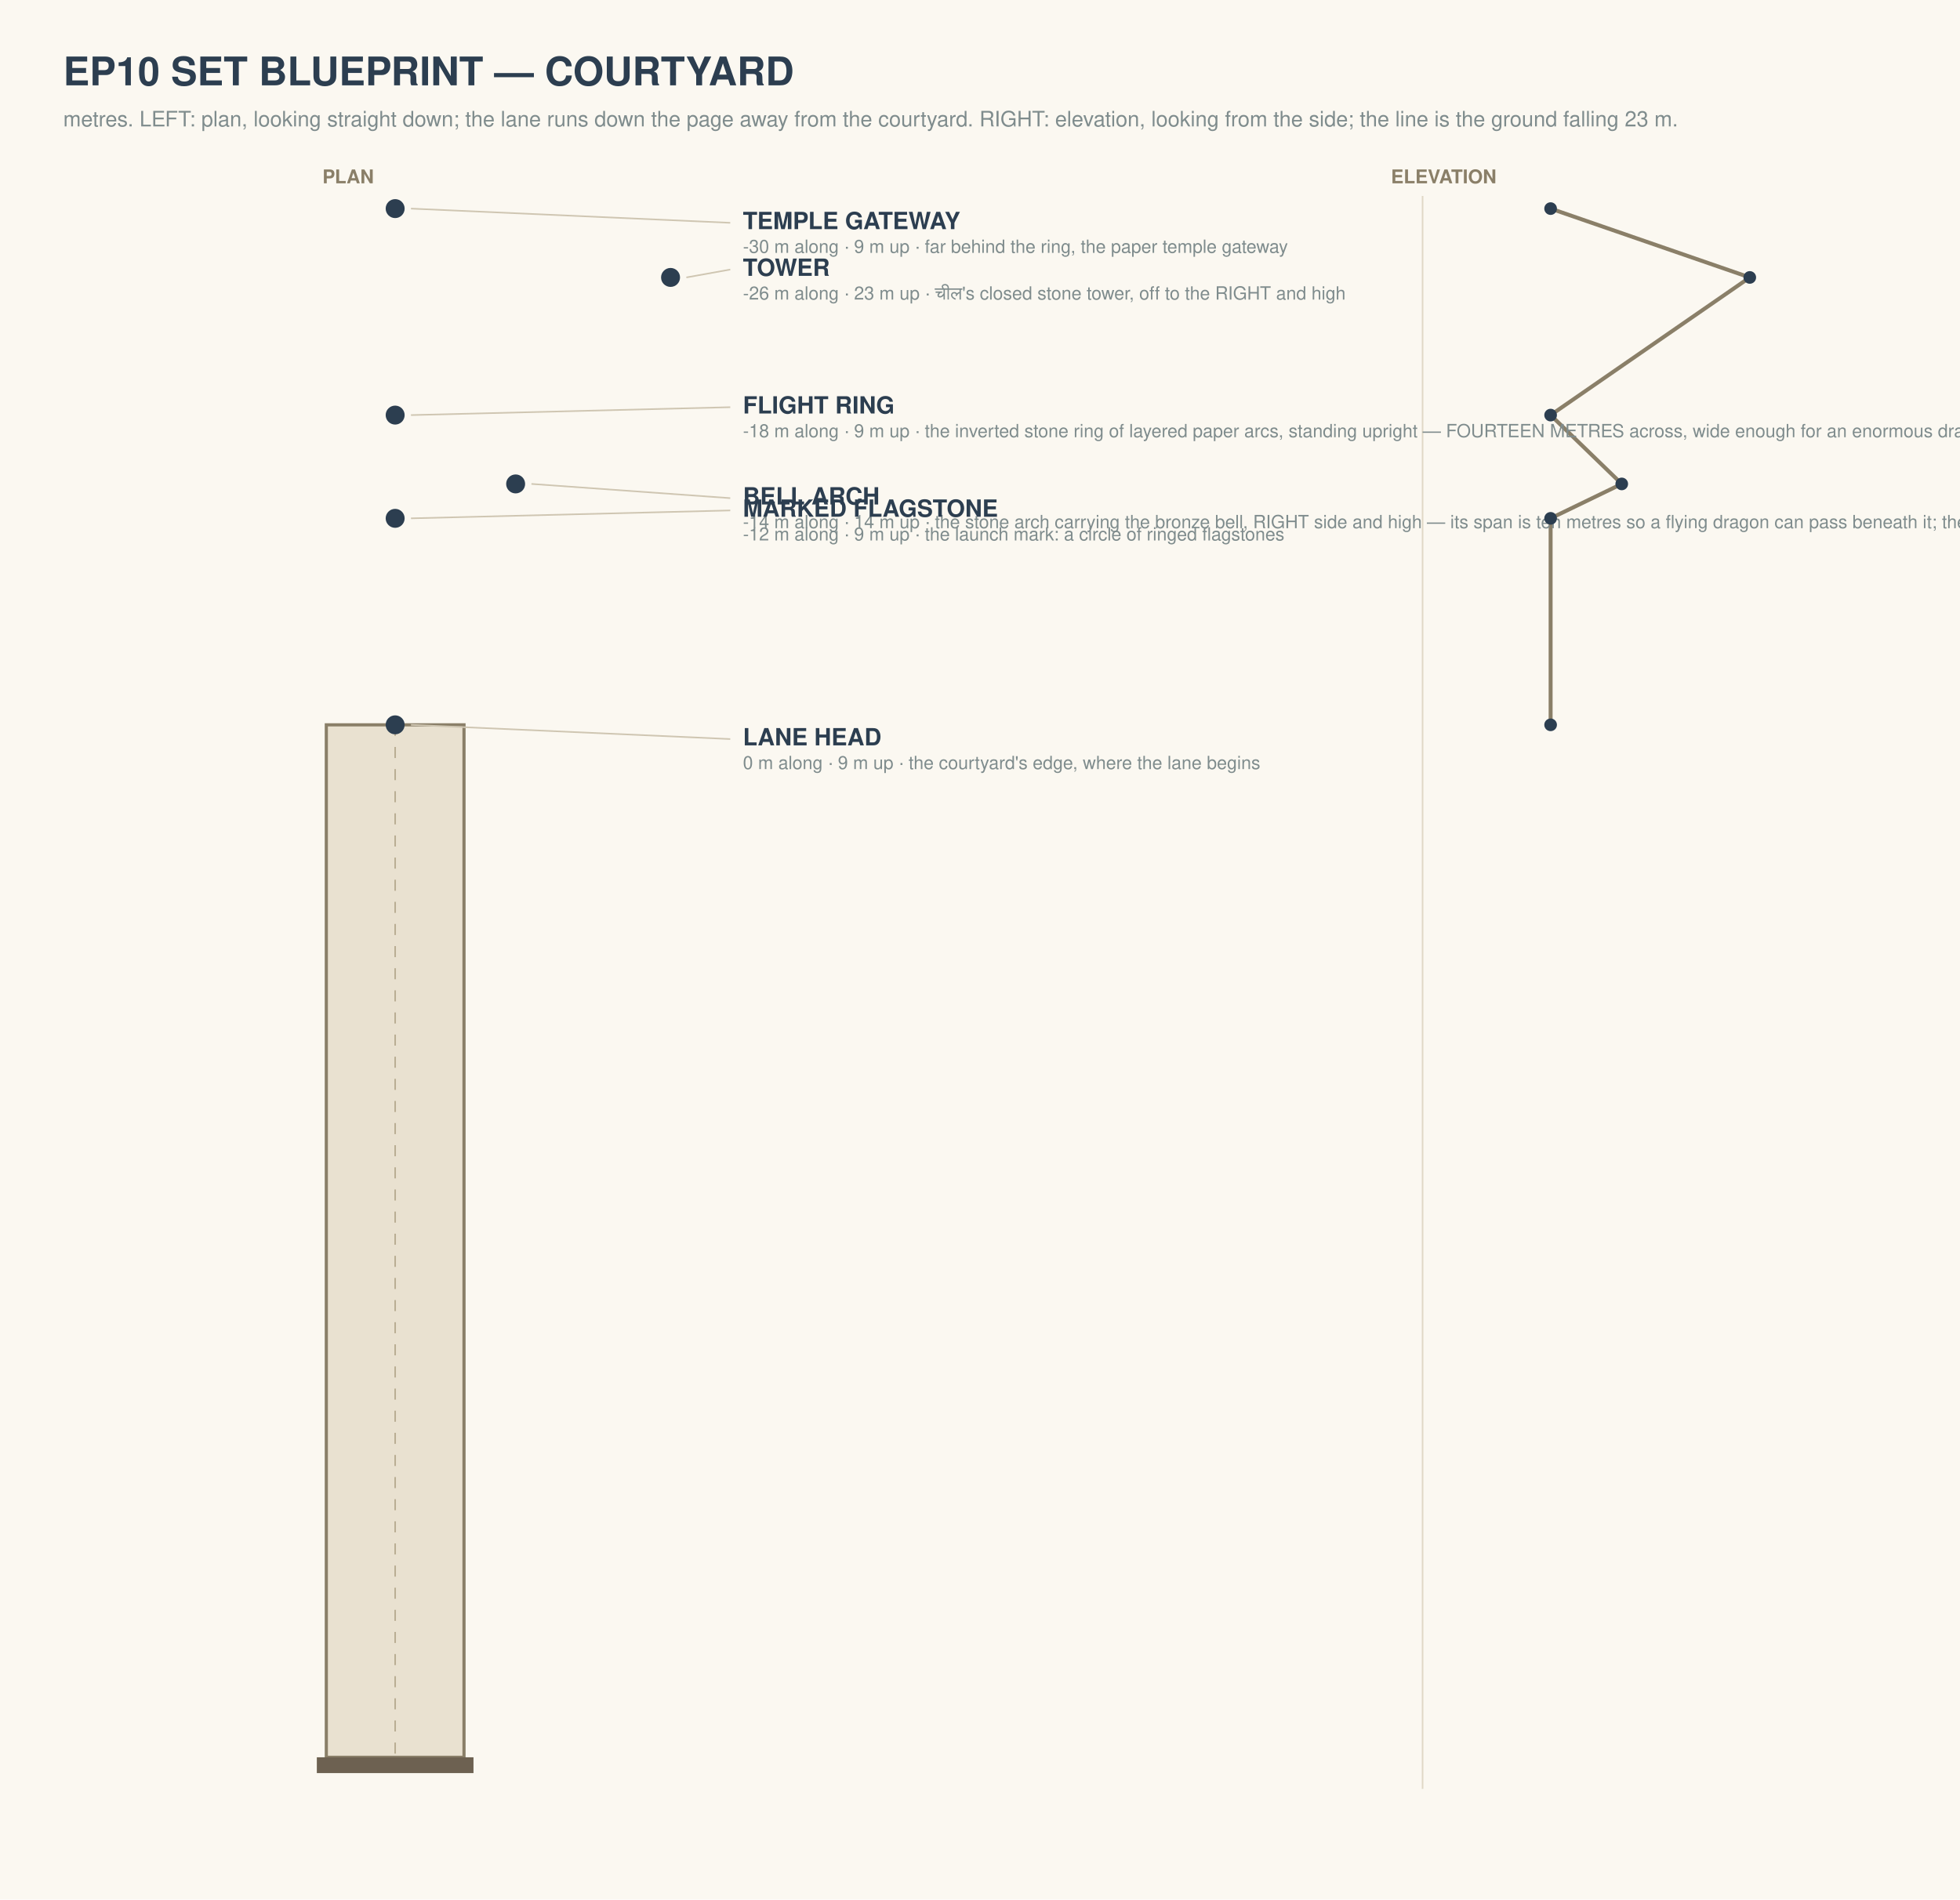
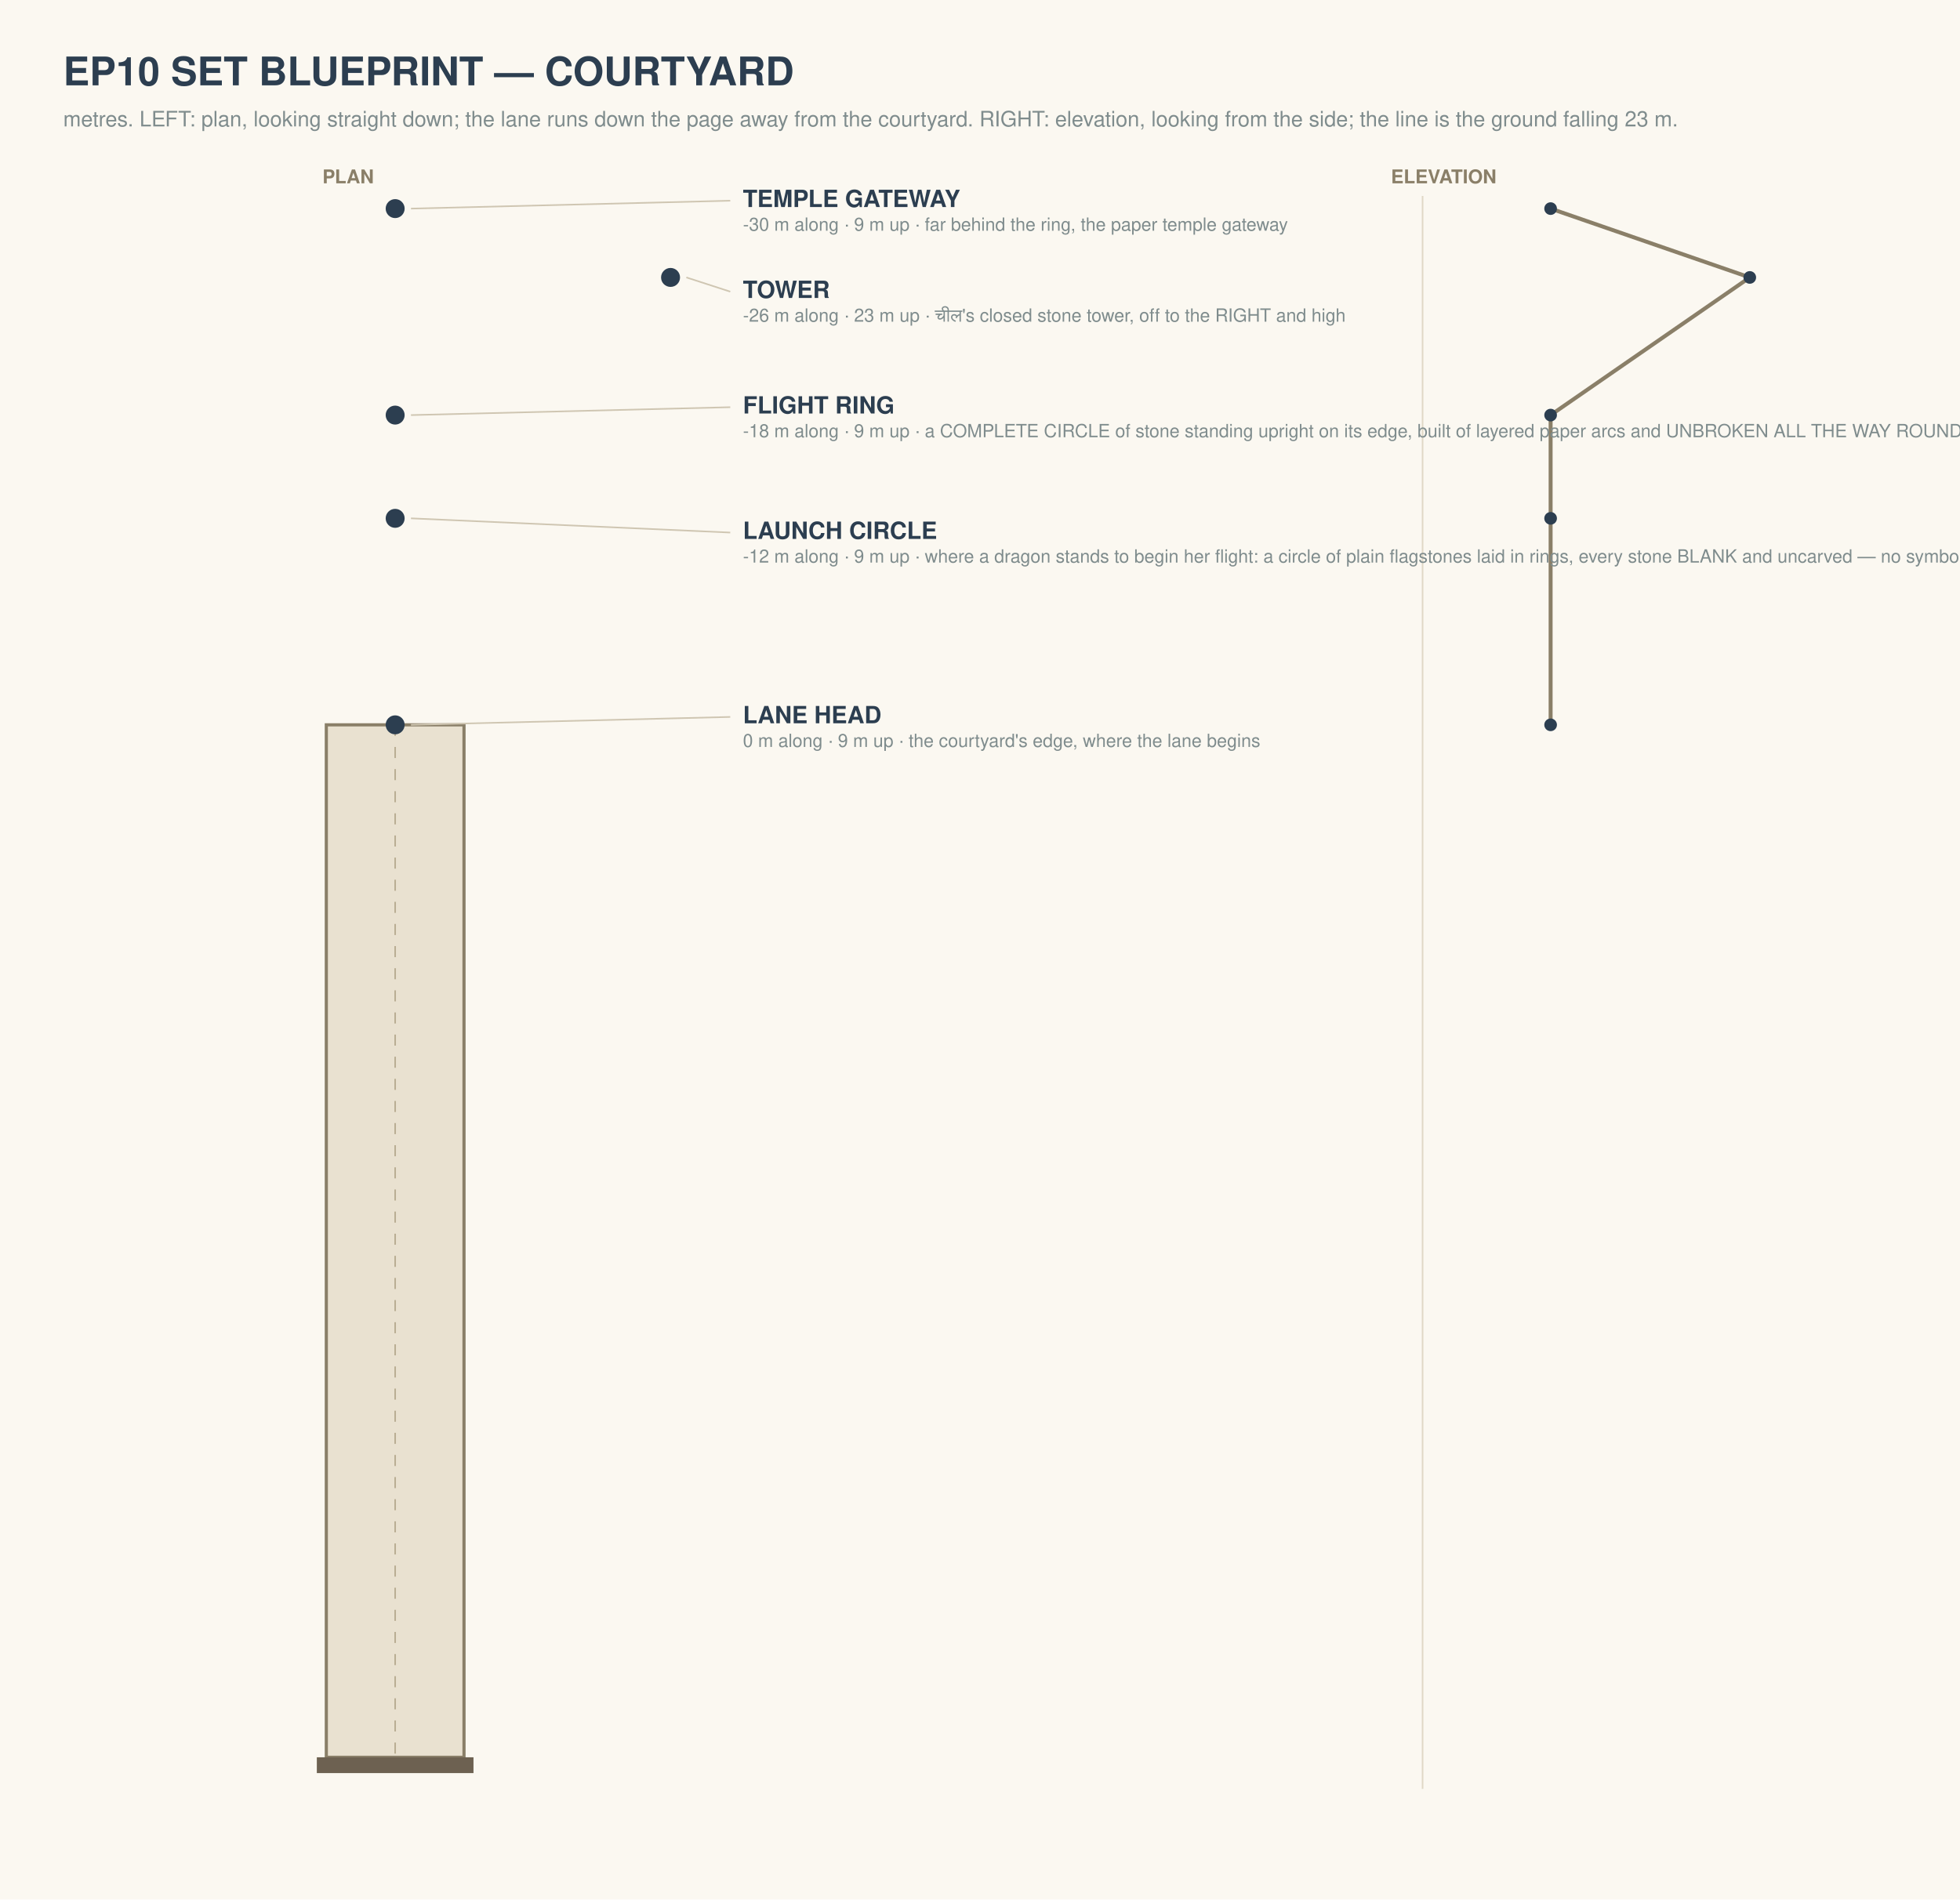
<svg xmlns="http://www.w3.org/2000/svg" width="1240" height="1202" viewBox="0 0 1240 1202">
  <rect width="100%" height="100%" fill="#fbf8f1" />
  <text x="40" y="54" font-family="Helvetica" font-size="25" font-weight="bold" fill="#2c3e50">EP10 SET BLUEPRINT — COURTYARD</text>
  <text x="40" y="80" font-family="Helvetica" font-size="13.5" fill="#7f8c8d">metres. LEFT: plan, looking straight down; the lane runs down the page away from the courtyard.  RIGHT: elevation, looking from the side; the line is the ground falling 23 m.</text>
  <text x="204" y="116" font-family="Helvetica" font-size="12" font-weight="bold" fill="#8a7f68">PLAN</text>
  <text x="880" y="116" font-family="Helvetica" font-size="12" font-weight="bold" fill="#8a7f68">ELEVATION</text>
  <line x1="900" y1="124" x2="900" y2="1132" stroke="#e0d8c6" stroke-width="1" />
  <rect x="206.444" y="458.667" width="87.111" height="653.333" fill="#e9e1d0" stroke="#8a7f68" stroke-width="2" />
  <line x1="250" y1="458.667" x2="250" y2="1112" stroke="#b9ad93" stroke-width="1" stroke-dasharray="7 7" />
  <rect x="200.444" y="1112" width="99.111" height="10" fill="#6d6151" />
-   <polyline points="981,132 1107,175.556 981,262.667 1026,306.222 981,328 981,458.667" fill="none" stroke="#8a7f68" stroke-width="2.5" />
+   <polyline points="981,132 1107,175.556 981,262.667 981,328 981,458.667" fill="none" stroke="#8a7f68" stroke-width="2.5" />
  <circle cx="250" cy="262.667" r="6" fill="#2c3e50" />
  <circle cx="981" cy="262.667" r="4" fill="#2c3e50" />
  <line x1="260" y1="262.667" x2="462" y2="257.667" stroke="#cfc6b2" stroke-width="1" />
  <text x="470" y="261.667" font-family="Helvetica" font-size="15" font-weight="bold" fill="#2c3e50">FLIGHT RING</text>
-   <text x="470" y="276.667" font-family="Helvetica" font-size="11.5" fill="#7f8c8d">-18 m along · 9 m up · the inverted stone ring of layered paper arcs, standing upright — FOURTEEN METRES across, wide enough for an enormous dragon to fly through with wings spread; never a human-sized hoop</text>
-   <circle cx="326.222" cy="306.222" r="6" fill="#2c3e50" />
-   <circle cx="1026" cy="306.222" r="4" fill="#2c3e50" />
-   <line x1="336.222" y1="306.222" x2="462" y2="315.222" stroke="#cfc6b2" stroke-width="1" />
-   <text x="470" y="319.222" font-family="Helvetica" font-size="15" font-weight="bold" fill="#2c3e50">BELL ARCH</text>
-   <text x="470" y="334.222" font-family="Helvetica" font-size="11.5" fill="#7f8c8d">-14 m along · 14 m up · the stone arch carrying the bronze bell, RIGHT side and high — its span is ten metres so a flying dragon can pass beneath it; the bell hangs at its crown and must be visible</text>
+   <text x="470" y="276.667" font-family="Helvetica" font-size="11.5" fill="#7f8c8d">-18 m along · 9 m up · a COMPLETE CIRCLE of stone standing upright on its edge, built of layered paper arcs and UNBROKEN ALL THE WAY ROUND, its lowest point meeting the courtyard flagstones — FOURTEEN METRES across, wide enough for an enormous dragon to fly through with wings spread; never a human-sized hoop, and never an arch, horseshoe or half-circle: the circle is closed. THE BRONZE BELL HANGS FROM THE INSIDE OF ITS CROWN on a short bronze hook, hanging down into the ring's opening — the bell is part of this ring and hangs from nothing else. THE BELL IS SMALL: about ONE METRE tall, a hand-bell against this fourteen-metre ring — an eagle must be able to lift it away in her talons, so it is never a great temple bell</text>
  <circle cx="250" cy="328" r="6" fill="#2c3e50" />
  <circle cx="981" cy="328" r="4" fill="#2c3e50" />
-   <line x1="260" y1="328" x2="462" y2="323" stroke="#cfc6b2" stroke-width="1" />
-   <text x="470" y="327" font-family="Helvetica" font-size="15" font-weight="bold" fill="#2c3e50">MARKED FLAGSTONE</text>
-   <text x="470" y="342" font-family="Helvetica" font-size="11.5" fill="#7f8c8d">-12 m along · 9 m up · the launch mark: a circle of ringed flagstones</text>
+   <line x1="260" y1="328" x2="462" y2="337" stroke="#cfc6b2" stroke-width="1" />
+   <text x="470" y="341" font-family="Helvetica" font-size="15" font-weight="bold" fill="#2c3e50">LAUNCH CIRCLE</text>
+   <text x="470" y="356" font-family="Helvetica" font-size="11.5" fill="#7f8c8d">-12 m along · 9 m up · where a dragon stands to begin her flight: a circle of plain flagstones laid in rings, every stone BLANK and uncarved — no symbols, no runes, no patterns cut into any of them</text>
  <circle cx="250" cy="132" r="6" fill="#2c3e50" />
  <circle cx="981" cy="132" r="4" fill="#2c3e50" />
-   <line x1="260" y1="132" x2="462" y2="141" stroke="#cfc6b2" stroke-width="1" />
-   <text x="470" y="145" font-family="Helvetica" font-size="15" font-weight="bold" fill="#2c3e50">TEMPLE GATEWAY</text>
-   <text x="470" y="160" font-family="Helvetica" font-size="11.5" fill="#7f8c8d">-30 m along · 9 m up · far behind the ring, the paper temple gateway</text>
+   <line x1="260" y1="132" x2="462" y2="127" stroke="#cfc6b2" stroke-width="1" />
+   <text x="470" y="131" font-family="Helvetica" font-size="15" font-weight="bold" fill="#2c3e50">TEMPLE GATEWAY</text>
+   <text x="470" y="146" font-family="Helvetica" font-size="11.5" fill="#7f8c8d">-30 m along · 9 m up · far behind the ring, the paper temple gateway</text>
  <circle cx="424.222" cy="175.556" r="6" fill="#2c3e50" />
  <circle cx="1107" cy="175.556" r="4" fill="#2c3e50" />
-   <line x1="434.222" y1="175.556" x2="462" y2="170.556" stroke="#cfc6b2" stroke-width="1" />
-   <text x="470" y="174.556" font-family="Helvetica" font-size="15" font-weight="bold" fill="#2c3e50">TOWER</text>
-   <text x="470" y="189.556" font-family="Helvetica" font-size="11.5" fill="#7f8c8d">-26 m along · 23 m up · चील's closed stone tower, off to the RIGHT and high</text>
+   <line x1="434.222" y1="175.556" x2="462" y2="184.556" stroke="#cfc6b2" stroke-width="1" />
+   <text x="470" y="188.556" font-family="Helvetica" font-size="15" font-weight="bold" fill="#2c3e50">TOWER</text>
+   <text x="470" y="203.556" font-family="Helvetica" font-size="11.5" fill="#7f8c8d">-26 m along · 23 m up · चील's closed stone tower, off to the RIGHT and high</text>
  <circle cx="250" cy="458.667" r="6" fill="#2c3e50" />
  <circle cx="981" cy="458.667" r="4" fill="#2c3e50" />
-   <line x1="260" y1="458.667" x2="462" y2="467.667" stroke="#cfc6b2" stroke-width="1" />
-   <text x="470" y="471.667" font-family="Helvetica" font-size="15" font-weight="bold" fill="#2c3e50">LANE HEAD</text>
-   <text x="470" y="486.667" font-family="Helvetica" font-size="11.5" fill="#7f8c8d">0 m along · 9 m up · the courtyard's edge, where the lane begins</text>
+   <line x1="260" y1="458.667" x2="462" y2="453.667" stroke="#cfc6b2" stroke-width="1" />
+   <text x="470" y="457.667" font-family="Helvetica" font-size="15" font-weight="bold" fill="#2c3e50">LANE HEAD</text>
+   <text x="470" y="472.667" font-family="Helvetica" font-size="11.5" fill="#7f8c8d">0 m along · 9 m up · the courtyard's edge, where the lane begins</text>
</svg>
